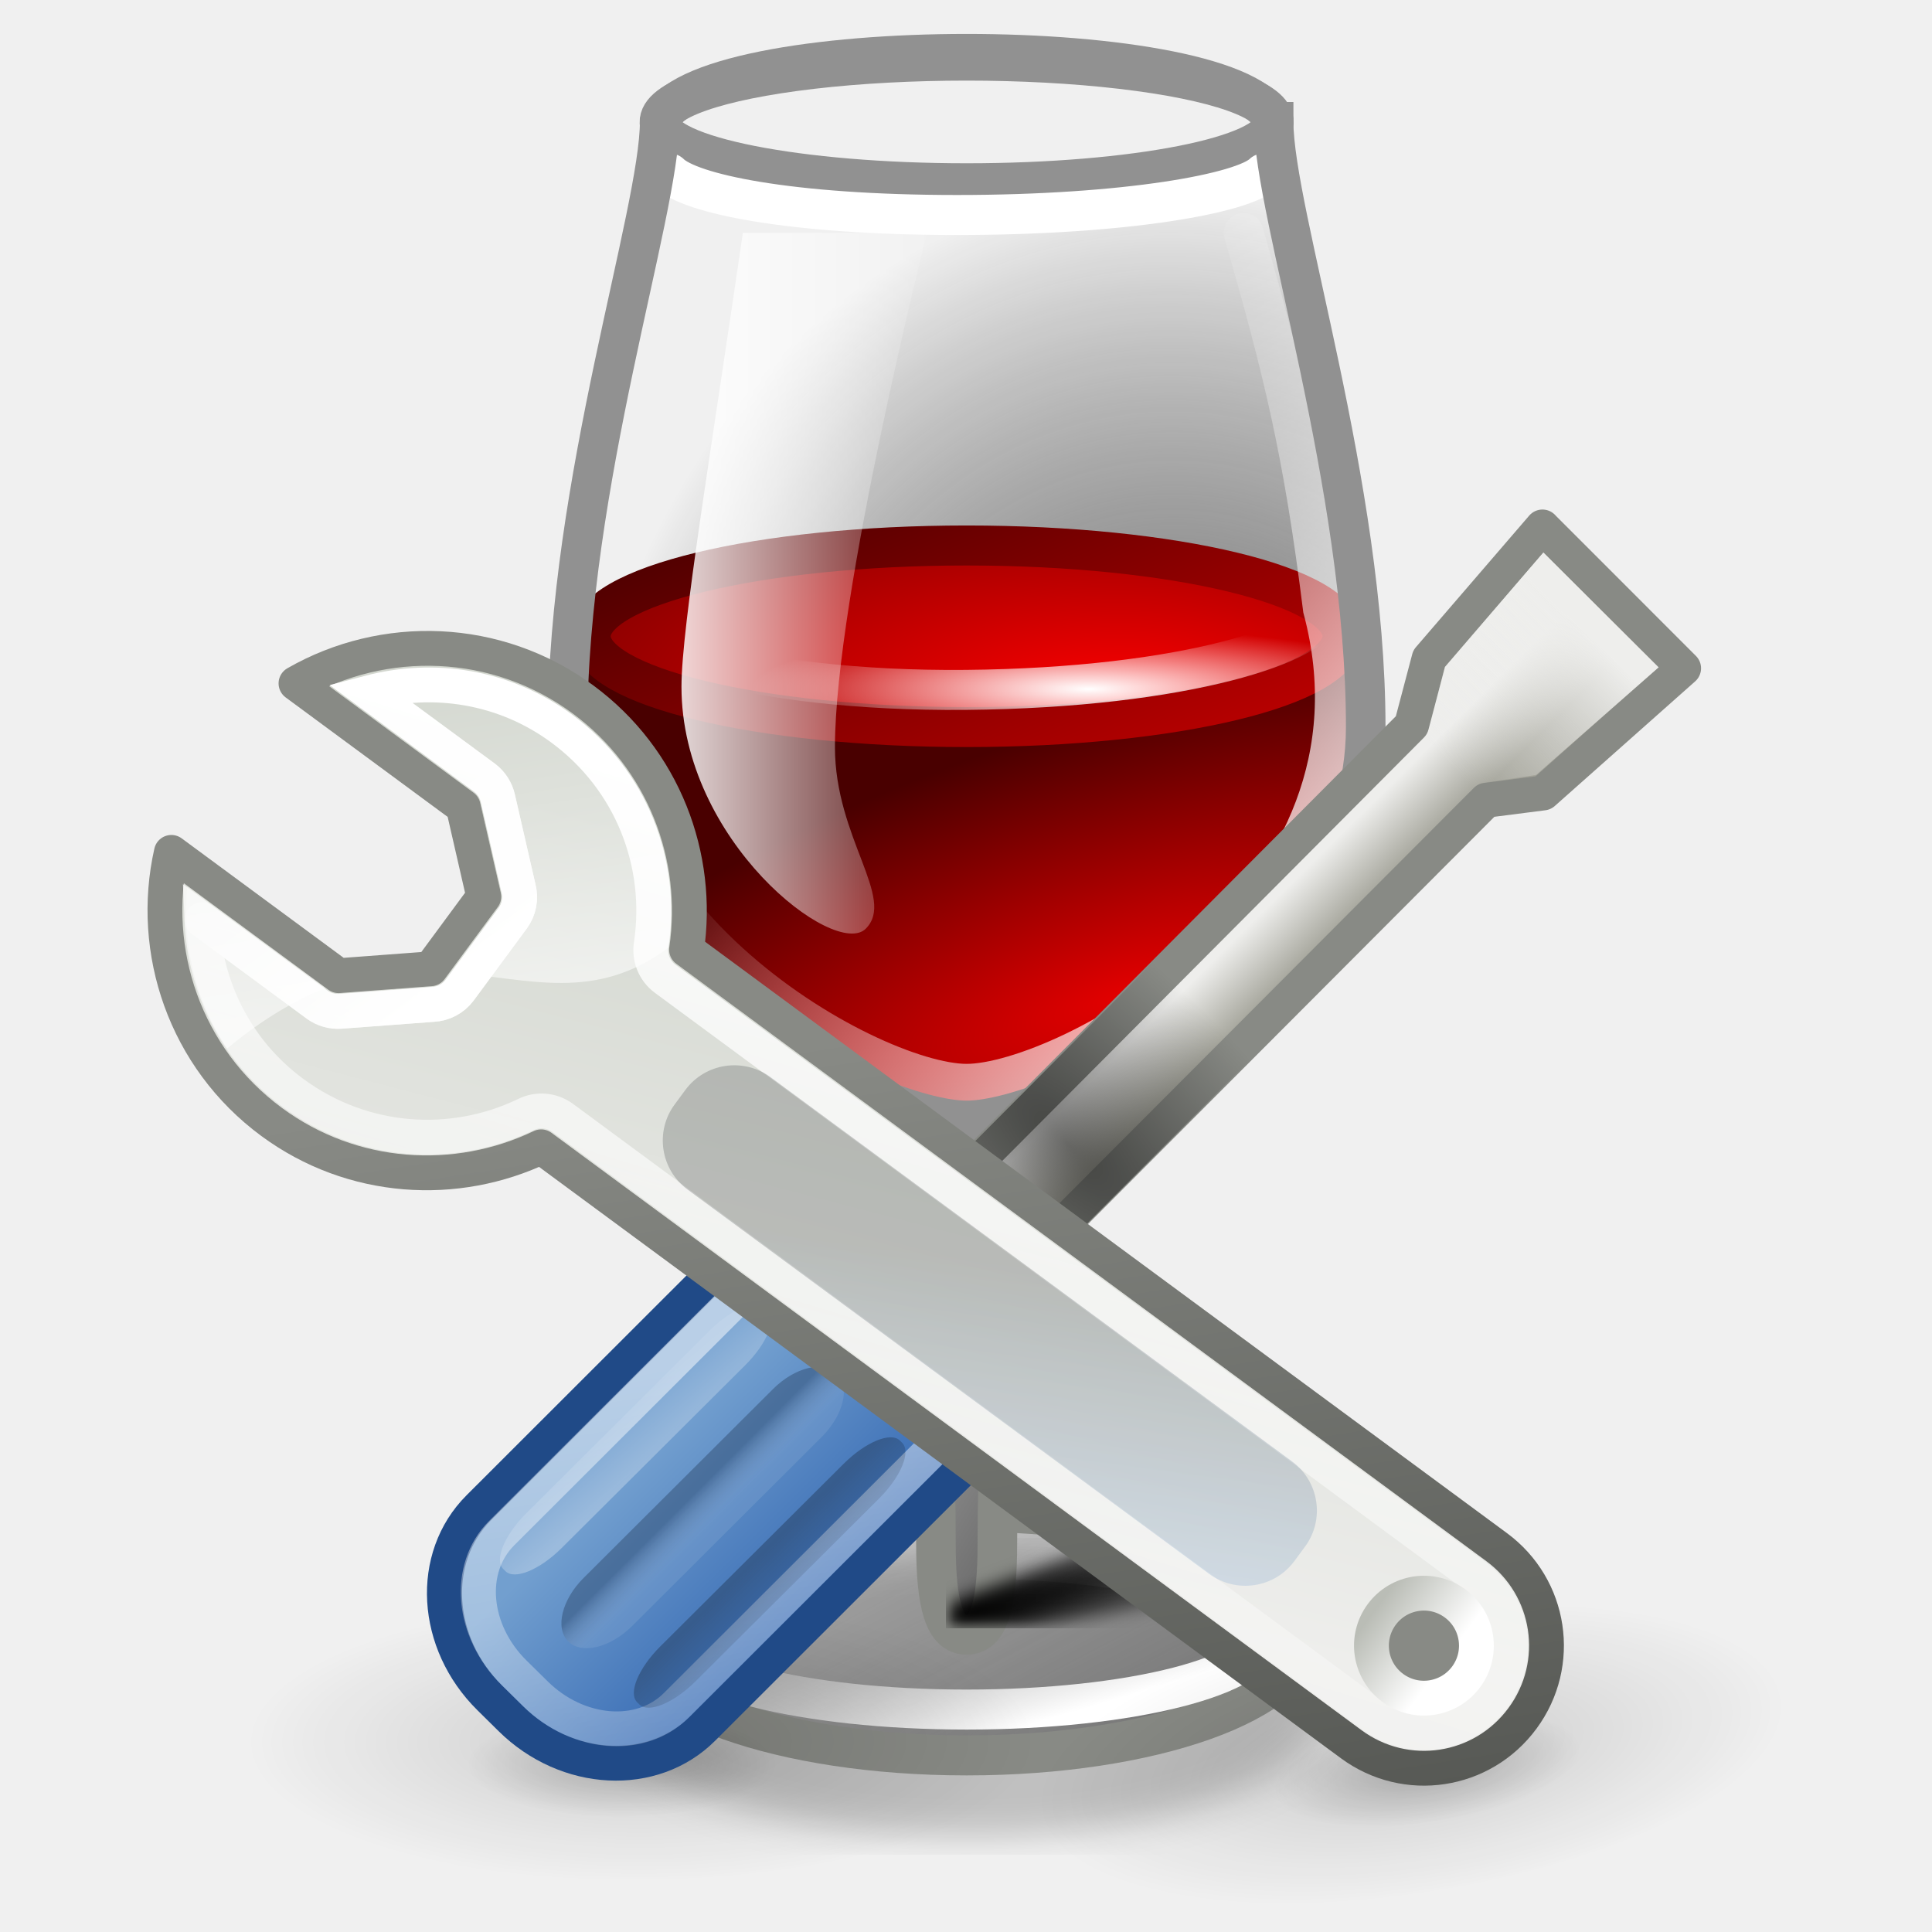
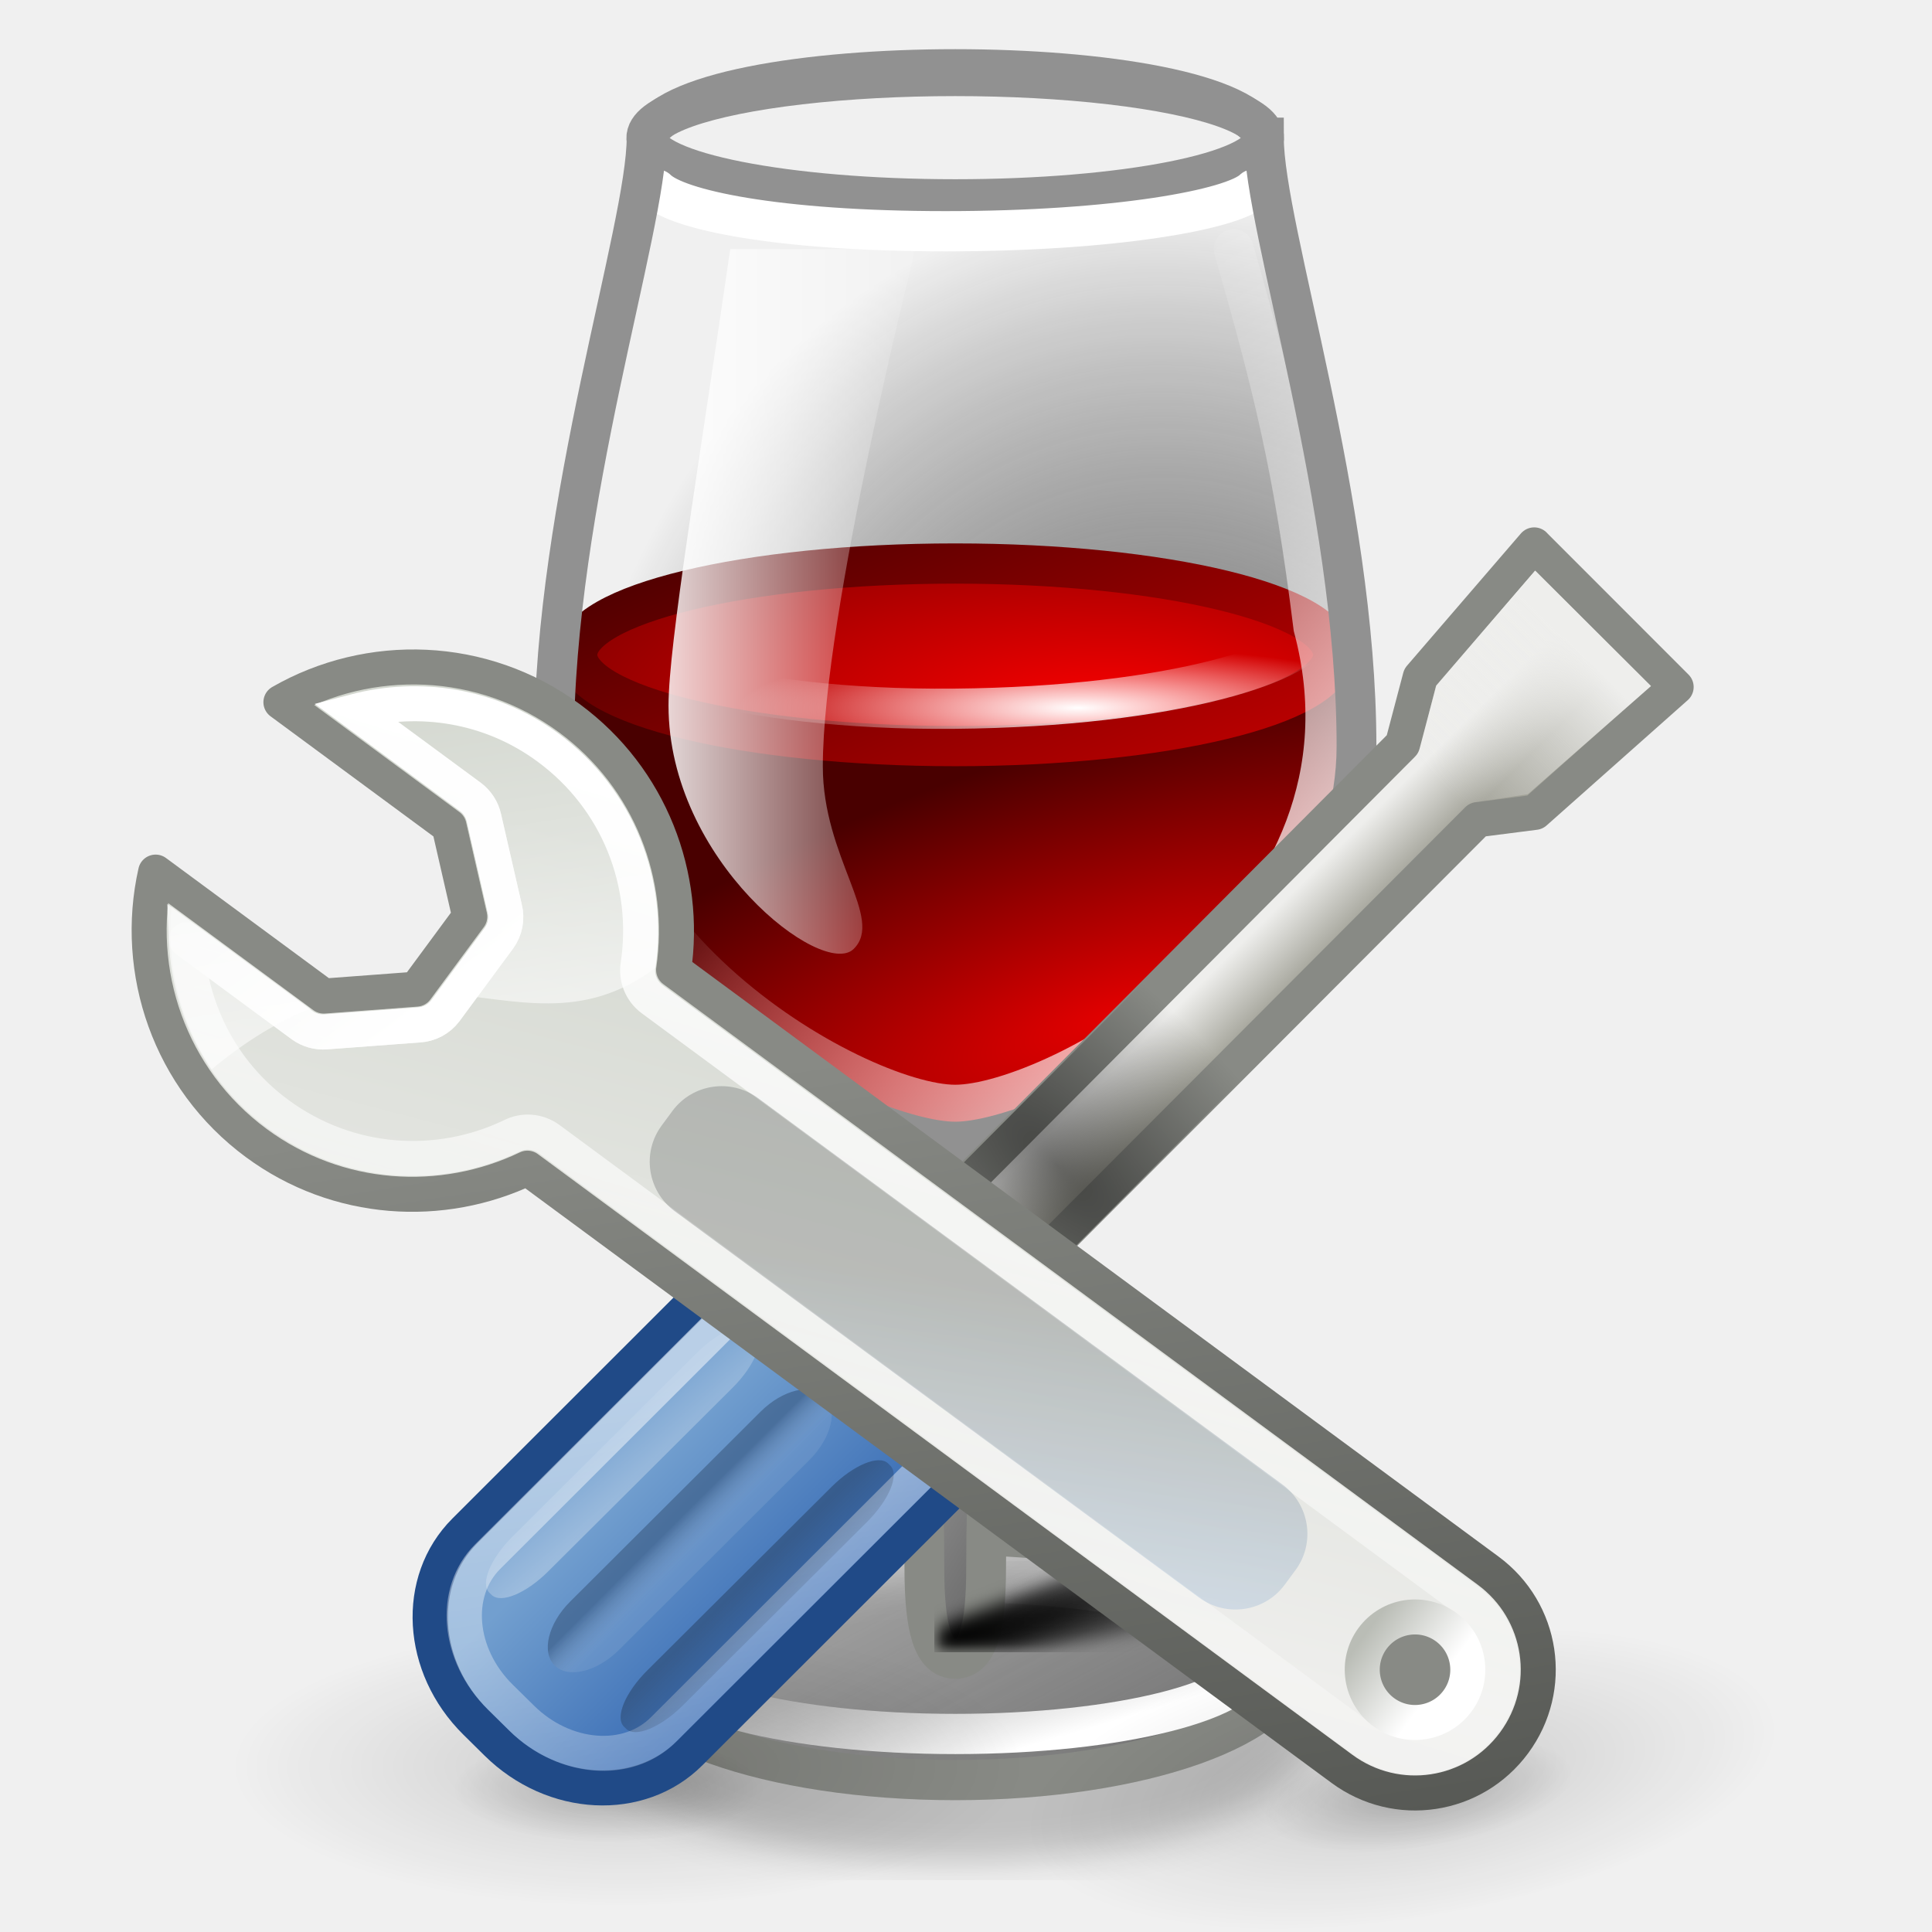
- <svg xmlns="http://www.w3.org/2000/svg" xmlns:xlink="http://www.w3.org/1999/xlink" width="64" height="64" id="svg4675" version="1.1" viewBox="0 0 64 64">
+ <svg xmlns="http://www.w3.org/2000/svg" xmlns:xlink="http://www.w3.org/1999/xlink" width="512" height="512" id="svg4675" version="1.1" viewBox="0 0 512 512">
  <defs id="defs4677">
    <radialGradient xlink:href="#radialGradient4331" id="radialGradient3297" gradientUnits="userSpaceOnUse" gradientTransform="matrix(0.6310473,0,0,0.1562595,7.399377,23.91998)" cx="37.375" cy="33.188" r="14.625" />
    <radialGradient id="radialGradient4331" gradientUnits="userSpaceOnUse" cy="33.188" cx="37.375" gradientTransform="matrix(0.6310473,0,0,0.1562595,7.399377,23.91998)" r="14.625">
      <stop id="stop4335-5" stop-color="#000" offset="0" />
      <stop id="stop4337-6" stop-color="#000" stop-opacity="0" offset="1" />
    </radialGradient>
    <filter style="color-interpolation-filters:sRGB" id="filter3436-1" width="1.158" y="-0.14" x="-0.079" height="1.28">
      <feGaussianBlur id="feGaussianBlur3438-1" stdDeviation="0.319" />
    </filter>
    <radialGradient xlink:href="#radialGradient4324" id="radialGradient3299" gradientUnits="userSpaceOnUse" gradientTransform="matrix(2.38666,-0.117642,0.1489799,2.937386,-31.57254,-30.34984)" cx="27.5" cy="22.614" r="6.5" />
    <radialGradient id="radialGradient4324" gradientUnits="userSpaceOnUse" cy="22.614" cx="27.5" gradientTransform="matrix(2.38666,-0.117642,0.1489799,2.937386,-31.57254,-30.34984)" r="6.5">
      <stop id="stop3348-9" stop-color="#737373" offset="0" />
      <stop id="stop3350-8" stop-color="#000" stop-opacity="0" offset="1" />
    </radialGradient>
    <linearGradient xlink:href="#linearGradient4320" id="linearGradient3301" gradientUnits="userSpaceOnUse" gradientTransform="matrix(1.92277,0,0,1.409719,-12.2237,34.92205)" x1="29.455" y1="19.122" x2="20.176" y2="6.103" />
    <linearGradient id="linearGradient4320" y2="6.103" gradientUnits="userSpaceOnUse" x2="20.176" gradientTransform="matrix(1.92277,0,0,1.409719,-12.2237,34.92205)" y1="19.122" x1="29.455">
      <stop id="stop3230-8" stop-color="#373737" offset="0" />
      <stop id="stop3232-1" stop-color="#373737" stop-opacity="0" offset="1" />
    </linearGradient>
    <linearGradient xlink:href="#linearGradient3198" id="linearGradient3303" gradientUnits="userSpaceOnUse" gradientTransform="matrix(1.92277,0,0,1.409719,-12.2237,34.90149)" x1="25.269" y1="12.038" x2="24.16" y2="9.352" />
    <linearGradient id="linearGradient3198">
      <stop id="stop3200" stop-color="#FFF" offset="0" />
      <stop id="stop3202" stop-color="#FFF" stop-opacity="0" offset="1" />
    </linearGradient>
    <linearGradient xlink:href="#linearGradient4314" id="linearGradient3305" gradientUnits="userSpaceOnUse" gradientTransform="matrix(1.551329,0,0,1.529349,-5.231894,-3.862931)" x1="29" y1="33" x2="19" y2="27" />
    <linearGradient id="linearGradient4314" y2="27" gradientUnits="userSpaceOnUse" x2="19" gradientTransform="matrix(1.551329,0,0,1.529349,-5.231894,-3.862931)" y1="33" x1="29">
      <stop id="stop3222-4" stop-color="#373737" offset="0" />
      <stop id="stop3224-4" stop-color="#FFF" offset="1" />
    </linearGradient>
    <radialGradient xlink:href="#radialGradient4311" id="radialGradient3307" gradientUnits="userSpaceOnUse" gradientTransform="matrix(1.47172,-0.4836227,0.1784028,0.5276254,-7.853782,33.12876)" cx="26.625" cy="26.577" r="12.5" />
    <radialGradient id="radialGradient4311" gradientUnits="userSpaceOnUse" cy="26.577" cx="26.625" gradientTransform="matrix(1.47172,-0.4836227,0.1784028,0.5276254,-7.853782,33.12876)" r="12.5">
      <stop id="stop3191-7" stop-color="#e40000" offset="0" />
      <stop id="stop3193-6" stop-color="#490000" offset="1" />
    </radialGradient>
    <radialGradient xlink:href="#radialGradient4306" id="radialGradient3309" gradientUnits="userSpaceOnUse" gradientTransform="matrix(1.92277,0,0,0.6978145,-12.2237,17.51874)" cx="25.017" cy="13.192" r="9.751" />
    <radialGradient id="radialGradient4306" gradientUnits="userSpaceOnUse" cy="13.192" cx="25.017" gradientTransform="matrix(1.92277,0,0,0.6978145,-12.2237,17.51874)" r="9.751">
      <stop id="stop3173-1" stop-color="#fd0000" offset="0" />
      <stop id="stop3175-7" stop-color="#6a0000" offset="1" />
    </radialGradient>
    <linearGradient xlink:href="#linearGradient4308" id="linearGradient3311" gradientUnits="userSpaceOnUse" gradientTransform="matrix(1.92277,0,0,1.409719,-12.2237,9.687788)" x1="27.217" y1="15.984" x2="22.036" y2="7.135" />
    <linearGradient id="linearGradient4308" y2="7.135" gradientUnits="userSpaceOnUse" x2="22.036" gradientTransform="matrix(1.92277,0,0,1.409719,-12.2237,9.687788)" y1="15.984" x1="27.217">
      <stop id="stop4404-9" stop-color="#e80000" offset="0" />
      <stop id="stop4406-6" stop-color="#490000" offset="1" />
    </linearGradient>
    <linearGradient xlink:href="#linearGradient3198" id="linearGradient3313" gradientUnits="userSpaceOnUse" gradientTransform="matrix(1.543956,0,0,1.542822,-5.002754,-3.785278)" x1="30.376" y1="25.27" x2="22" y2="19" />
    <linearGradient xlink:href="#linearGradient3198" id="linearGradient3315" gradientUnits="userSpaceOnUse" gradientTransform="matrix(1.551329,0,0,1.529349,-3.904902,-4.881536)" x1="17.605" y1="18.312" x2="23" y2="18.312" />
    <radialGradient xlink:href="#radialGradient4296" id="radialGradient3317" gradientUnits="userSpaceOnUse" gradientTransform="matrix(1.551329,0,0,0.2811779,7.159717,22.53952)" cx="18" cy="14.19" r="5.505" />
    <radialGradient id="radialGradient4296" gradientUnits="userSpaceOnUse" cy="14.19" cx="18" gradientTransform="matrix(1.551329,0,0,0.2811779,7.159717,22.53952)" r="5.505">
      <stop id="stop3454-1" stop-color="#FFF" offset="0" />
      <stop id="stop3456-7" stop-color="#FFF" stop-opacity="0" offset="1" />
    </radialGradient>
    <linearGradient xlink:href="#linearGradient3575" id="linearGradient3319" gradientUnits="userSpaceOnUse" gradientTransform="translate(-8,15.96763)" x1="16" y1="27.5" x2="20.5" y2="25.5" />
    <linearGradient id="linearGradient3575" y2="25.5" gradientUnits="userSpaceOnUse" x2="20.5" gradientTransform="translate(-8,15.96763)" y1="27.5" x1="16">
      <stop id="stop3375" stop-color="#000" offset="0" />
      <stop id="stop3377" stop-color="#373737" stop-opacity="0" offset="1" />
    </linearGradient>
    <linearGradient xlink:href="#linearGradient3577" id="linearGradient3321" gradientUnits="userSpaceOnUse" gradientTransform="translate(-8,15.96763)" x1="16" y1="27" x2="21.5" y2="27" />
    <linearGradient id="linearGradient3577" y2="27" gradientUnits="userSpaceOnUse" x2="21.5" gradientTransform="translate(-8,15.96763)" y1="27" x1="16">
      <stop id="stop3444" stop-color="#000" offset="0" />
      <stop id="stop3446" stop-color="#000" stop-opacity="0" offset="1" />
    </linearGradient>
    <filter style="color-interpolation-filters:sRGB" id="filter3391-5" width="1.134" y="-0.168" x="-0.067" height="1.336">
      <feGaussianBlur id="feGaussianBlur3393-9" stdDeviation="0.14" />
    </filter>
    <radialGradient xlink:href="#linearGradient6221" id="radialGradient3323" gradientUnits="userSpaceOnUse" gradientTransform="matrix(0.784229,-0.00180279,6.448206e-4,0.2805087,6.52502,43.48967)" cx="21.96" cy="34.498" r="12.728" />
    <linearGradient id="linearGradient6221">
      <stop id="stop6223" stop-color="#000" offset="0" />
      <stop id="stop6225" stop-color="#000" stop-opacity="0" offset="1" />
    </linearGradient>
    <linearGradient xlink:href="#linearGradient4431" id="linearGradient3325" gradientUnits="userSpaceOnUse" gradientTransform="matrix(0.8889018,-0.00204338,0.00202984,0.8830114,13.40424,16.59801)" x1="24.518" y1="22.429" x2="25.911" y2="23.831" />
    <linearGradient id="linearGradient4431" y2="23.831" gradientUnits="userSpaceOnUse" x2="25.911" gradientTransform="matrix(0.8889018,-0.00204338,0.00202984,0.8830114,13.40424,16.59801)" y1="22.429" x1="24.518">
      <stop id="stop5442-8" stop-color="#eeeeec" offset="0" />
      <stop id="stop5444-3" stop-color="#a2a298" offset="1" />
    </linearGradient>
    <radialGradient xlink:href="#linearGradient6221" id="radialGradient3327" gradientUnits="userSpaceOnUse" gradientTransform="matrix(0.3068715,-7.0540619e-4,2.4350231e-4,0.105925,16.5478,50.05725)" cx="21.96" cy="34.498" r="12.728" />
    <linearGradient xlink:href="#linearGradient4458" id="linearGradient3329" gradientUnits="userSpaceOnUse" gradientTransform="matrix(0.7252643,0,0,0.8913576,57.09797,-22.01102)" x1="-10.695" y1="41.106" x2="-1.049" y2="41.138" />
    <linearGradient id="linearGradient4458" y2="41.138" gradientUnits="userSpaceOnUse" x2="-1.049" gradientTransform="matrix(0.7252643,0,0,0.8913576,57.09797,-22.01102)" y1="41.106" x1="-10.695">
      <stop id="stop5212-8" stop-color="#729fcf" offset="0" />
      <stop id="stop5214-9" stop-color="#295ead" offset="1" />
    </linearGradient>
    <linearGradient xlink:href="#linearGradient4455" id="linearGradient3331" gradientUnits="userSpaceOnUse" gradientTransform="matrix(0.8830132,0,0,0.8830137,2.633594,-17.3692)" x1="53.589" y1="32.857" x2="69.976" y2="44.96" />
    <linearGradient id="linearGradient4455" y2="44.96" gradientUnits="userSpaceOnUse" x2="69.976" gradientTransform="matrix(0.8830132,0,0,0.8830137,2.633594,-17.3692)" y1="32.857" x1="53.589">
      <stop id="stop5445-4" stop-color="#FFF" offset="0" />
      <stop id="stop5447-3" stop-color="#FFF" stop-opacity="0" offset="1" />
    </linearGradient>
    <linearGradient xlink:href="#linearGradient4452" id="linearGradient3333" gradientUnits="userSpaceOnUse" gradientTransform="matrix(0.5137224,0,0,0.5993429,53.42113,-8.094337)" x1="-6.979" y1="37.127" x2="-9.904" y2="36.848" />
    <linearGradient id="linearGradient4452" y2="36.848" gradientUnits="userSpaceOnUse" x2="-9.904" gradientTransform="matrix(0.5137224,0,0,0.5993429,53.42113,-8.094337)" y1="37.127" x1="-6.979">
      <stop id="stop2810-3" stop-color="#FFF" offset="0" />
      <stop id="stop2812-8" stop-color="#FFF" stop-opacity="0.294" offset="1" />
    </linearGradient>
    <linearGradient xlink:href="#linearGradient4449" id="linearGradient3335" gradientUnits="userSpaceOnUse" gradientTransform="matrix(0.4316126,0,0,0.5993413,54.76811,-8.121672)" x1="-8.938" y1="40.375" x2="-7" y2="40.375" />
    <linearGradient id="linearGradient4449" y2="40.375" gradientUnits="userSpaceOnUse" x2="-7" gradientTransform="matrix(0.4316126,0,0,0.5993413,54.76811,-8.121672)" y1="40.375" x1="-8.938">
      <stop id="stop5222-0" stop-color="#0c1d35" offset="0" />
      <stop id="stop5224-4" stop-color="#FFF" stop-opacity="0.294" offset="1" />
    </linearGradient>
    <linearGradient xlink:href="#linearGradient4446" id="linearGradient3337" gradientUnits="userSpaceOnUse" gradientTransform="matrix(0.8830137,0,0,0.8830136,2.609253,-17.37137)" x1="57.349" y1="37.497" x2="59.35" y2="37.506" />
    <linearGradient id="linearGradient4446" y2="37.506" gradientUnits="userSpaceOnUse" x2="59.35" gradientTransform="matrix(0.8830137,0,0,0.8830136,2.609253,-17.37137)" y1="37.497" x1="57.349">
      <stop id="stop5404-8" stop-color="#000" offset="0" />
      <stop id="stop5406-8" stop-color="#000" stop-opacity="0" offset="1" />
    </linearGradient>
    <linearGradient xlink:href="#linearGradient4421" id="linearGradient3339" gradientUnits="userSpaceOnUse" gradientTransform="matrix(0.6258185,0.6229478,-0.6229478,0.6258185,14.16512,-10.426)" x1="54.5" y1="1.734" x2="54.5" y2="7.193" />
    <linearGradient id="linearGradient4421" y2="7.193" gradientUnits="userSpaceOnUse" x2="54.5" gradientTransform="matrix(0.6258185,0.6229478,-0.6229478,0.6258185,14.16512,-10.426)" y1="1.734" x1="54.5">
      <stop id="stop6426-7" stop-color="#eeeeec" offset="0" />
      <stop id="stop6428-7" stop-color="#eeeeec" stop-opacity="0" offset="1" />
    </linearGradient>
    <radialGradient xlink:href="#radialGradient4206" id="radialGradient3341" gradientUnits="userSpaceOnUse" gradientTransform="matrix(0.6603331,-0.663376,1.643299,1.635762,-21.8778,13.97832)" cx="24.326" cy="24.578" r="5.141" />
    <radialGradient id="radialGradient4206" gradientUnits="userSpaceOnUse" cy="24.578" cx="24.326" gradientTransform="matrix(0.6603331,-0.663376,1.643299,1.635762,-21.8778,13.97832)" r="5.141">
      <stop id="stop7000-4" stop-color="#000" offset="0" />
      <stop id="stop7002-3" stop-color="#000" stop-opacity="0" offset="1" />
    </radialGradient>
    <radialGradient xlink:href="#linearGradient6221" id="radialGradient3343" gradientUnits="userSpaceOnUse" gradientTransform="matrix(0.7426746,-0.1122264,0.04196659,0.2777202,25.48098,46.33898)" cx="21.96" cy="34.498" r="12.728" />
    <radialGradient xlink:href="#linearGradient6221" id="radialGradient3345" gradientUnits="userSpaceOnUse" gradientTransform="matrix(0.3038208,-0.04591068,0.01584731,0.104872,36.42432,51.22185)" cx="21.96" cy="34.498" r="12.728" />
    <linearGradient xlink:href="#linearGradient4473" id="linearGradient3347" gradientUnits="userSpaceOnUse" gradientTransform="matrix(0.5247628,-0.7115893,0.7115893,0.5247628,-36.66518,94.80832)" x1="101.75" y1="16.75" x2="84.875" y2="23.5" />
    <linearGradient id="linearGradient4473" y2="23.5" gradientUnits="userSpaceOnUse" x2="84.875" gradientTransform="matrix(0.5247628,-0.7115893,0.7115893,0.5247628,-36.66518,94.80832)" y1="16.75" x1="101.75">
      <stop id="stop6547-3" stop-color="#d3d7cf" offset="0" />
      <stop id="stop6549-0" stop-color="#eeeeec" offset="1" />
    </linearGradient>
    <linearGradient xlink:href="#linearGradient4475" id="linearGradient3349" gradientUnits="userSpaceOnUse" gradientTransform="matrix(0.5247628,-0.7115893,0.7115893,0.5247628,-36.66518,94.80832)" x1="101.76" y1="23.366" x2="84.311" y2="40.944" />
    <linearGradient id="linearGradient4475" y2="40.944" gradientUnits="userSpaceOnUse" x2="84.311" gradientTransform="matrix(0.5247628,-0.7115893,0.7115893,0.5247628,-36.66518,94.80832)" y1="23.366" x1="101.76">
      <stop id="stop6709" stop-color="#888a85" offset="0" />
      <stop id="stop6711" stop-color="#555753" offset="1" />
    </linearGradient>
    <linearGradient xlink:href="#linearGradient4470" id="linearGradient3351" gradientUnits="userSpaceOnUse" gradientTransform="matrix(0.5247628,-0.7115893,0.7115893,0.5247628,-36.66518,94.80832)" x1="99.686" y1="7.614" x2="75.04" y2="16.261" />
    <linearGradient id="linearGradient4470" y2="16.261" gradientUnits="userSpaceOnUse" x2="75.04" gradientTransform="matrix(0.5247628,-0.7115893,0.7115893,0.5247628,-36.66518,94.80832)" y1="7.614" x1="99.686">
      <stop id="stop6793-2" stop-color="#FFF" offset="0" />
      <stop id="stop6795-5" stop-color="#FFF" stop-opacity="0" offset="1" />
    </linearGradient>
    <linearGradient xlink:href="#linearGradient4467" id="linearGradient3353" gradientUnits="userSpaceOnUse" gradientTransform="matrix(0.5247628,-0.7115893,0.7115893,0.5247628,-36.01464,95.28807)" x1="94" y1="43.241" x2="94" y2="40.766" />
    <linearGradient id="linearGradient4467" y2="40.766" gradientUnits="userSpaceOnUse" x2="94" gradientTransform="matrix(0.5247628,-0.7115893,0.7115893,0.5247628,-36.01464,95.28807)" y1="43.241" x1="94">
      <stop id="stop6527-0" stop-color="#FFF" offset="0" />
      <stop id="stop6529-5" stop-color="#babdb6" offset="1" />
    </linearGradient>
    <linearGradient xlink:href="#linearGradient4464" id="linearGradient3355" gradientUnits="userSpaceOnUse" gradientTransform="matrix(0.8825869,0,0,0.9966229,-7.913453,11.77572)" x1="-5.761" y1="40.213" x2="-12.692" y2="44.515" />
    <linearGradient id="linearGradient4464" y2="44.515" gradientUnits="userSpaceOnUse" x2="-12.692" gradientTransform="matrix(0.8825869,0,0,0.9966229,-7.913453,11.77572)" y1="40.213" x1="-5.761">
      <stop id="stop5439-4" stop-color="#2e3436" offset="0" />
      <stop id="stop5441-6" stop-color="#729fcf" offset="1" />
    </linearGradient>
    <linearGradient xlink:href="#linearGradient4407" id="linearGradient3357" gradientUnits="userSpaceOnUse" gradientTransform="matrix(0.5247628,-0.7115893,0.7115893,0.5247628,-37.67152,94.0662)" x1="93.686" y1="11.615" x2="96.311" y2="3.24" />
    <linearGradient id="linearGradient4407" y2="3.24" gradientUnits="userSpaceOnUse" x2="96.311" gradientTransform="matrix(0.5247628,-0.7115893,0.7115893,0.5247628,-37.67152,94.0662)" y1="11.615" x1="93.686">
      <stop id="stop6578" stop-color="#FFF" offset="0" />
      <stop id="stop6580" stop-color="#FFF" stop-opacity="0" offset="1" />
    </linearGradient>
    <linearGradient xlink:href="#linearGradient4412" id="linearGradient3359" gradientUnits="userSpaceOnUse" gradientTransform="matrix(0.8742327,-0.1321062,0.1321062,0.8742327,2.719712,21.33918)" x1="19.5" y1="17.751" x2="19.5" y2="7.809" />
    <linearGradient id="linearGradient4412" y2="7.809" gradientUnits="userSpaceOnUse" x2="19.5" gradientTransform="matrix(0.8742327,-0.1321062,0.1321062,0.8742327,2.719712,21.33918)" y1="17.751" x1="19.5">
      <stop id="stop6698" stop-color="#FFF" offset="0" />
      <stop id="stop6700" stop-color="#FFF" stop-opacity="0" offset="1" />
    </linearGradient>
  </defs>
-   <g id="layer1">
-     <g id="g3226" transform="matrix(1.310943,0,0,1.310943,-9.929864,-11.95202)">
+   <g id="layer1" transform="translate(0,448)">
+     <g id="g3226" transform="matrix(10.5449,0,0,10.5449,-84.29725,-540.1481)">
      <path d="m 40.214,29.106 a 9.229,2.285 0 0 1 -18.458,0 9.229,2.285 0 1 1 18.458,0 z" id="path3228" style="opacity:0.07;fill:url(#radialGradient3297)" />
      <path stroke-miterlimit="0" transform="matrix(1.92277,0,0,1.409719,-12.2237,36.47195)" d="m 27.438,11 a 4.438,2.184 0 1 1 -8.875,0 4.438,2.184 0 1 1 8.875,0 z" style="opacity:0.2;fill:#000000;stroke:#000000;stroke-width:0.614;stroke-linecap:round;stroke-linejoin:round;stroke-miterlimit:0;stroke-dasharray:none;filter:url(#filter3436-1)" id="path3230" />
      <path d="m 39.757,12.195 c -0.776,-1.529 -14.738,-1.529 -15.513,0 0,2.294 -2.327,9.176 -2.327,15.293 0,6.117 7.757,9.941 10.084,9.941 2.327,0 10.084,-3.823 10.084,-9.941 0,-6.117 -2.327,-12.999 -2.327,-15.293 z" id="path3232" style="fill:url(#radialGradient3299);fill-rule:evenodd" />
      <path stroke-miterlimit="0" d="m 39.757,12.216 a 7.757,1.55 0 0 1 -15.513,0 7.757,1.55 0 1 1 15.513,0 z" style="fill:none;stroke:#919191;stroke-width:1.011;stroke-linecap:round;stroke-linejoin:round;stroke-miterlimit:0;stroke-dasharray:none" id="path3234" />
      <path stroke-miterlimit="0" d="m 40.532,50.429 a 8.533,3.079 0 0 1 -17.065,0 8.533,3.079 0 1 1 17.065,0 z" style="fill:url(#linearGradient3301);stroke:#888a85;stroke-width:1.011;stroke-linecap:round;stroke-linejoin:round;stroke-miterlimit:0;stroke-dasharray:none" id="path3237" />
      <path stroke-miterlimit="0" d="m 39.5,50.408 a 7.5,1.908 0 1 1 -15,0 7.5,1.908 0 1 1 15,0 z" style="fill:none;stroke:url(#linearGradient3303);stroke-width:1.011;stroke-linecap:round;stroke-linejoin:round;stroke-miterlimit:0;stroke-dasharray:none" id="path3239" />
      <path d="m 28.122,35.9 c 1.551,1.529 3.103,3.823 3.103,12.235 0,1.529 0.21,2.294 0.776,2.294 0.566,0 0.776,-0.765 0.776,-2.294 0,-8.411 1.551,-10.705 3.103,-12.235" id="path3241" style="fill:url(#linearGradient3305);fill-rule:evenodd;stroke:#888a85;stroke-width:1px;stroke-linecap:round;stroke-linejoin:miter" />
      <path d="m 22,25 c 0,9 7.673,12.429 10,12.429 C 34.327,37.429 42,34 42,25" id="path3243" style="fill:url(#radialGradient3307);fill-rule:evenodd" />
      <path stroke-miterlimit="0" d="m 41.5,25.195 a 9.5,2.294 0 0 1 -19,0 9.5,2.294 0 1 1 19,0 z" style="fill:url(#radialGradient3309);stroke:url(#linearGradient3311);stroke-width:1.011;stroke-linecap:round;stroke-linejoin:round;stroke-miterlimit:0;stroke-dasharray:none" id="path3245" />
      <path d="m 23,25.5 c -1.5,6.5 6.5,11 9,11 2.5,0 11,-4.5 9,-12 -0.5,-4 -1,-6 -2,-9.5" id="path3247" style="fill:none;stroke:url(#linearGradient3313);stroke-width:1px;stroke-linecap:round;stroke-linejoin:miter" />
      <path d="M 26.346,15 31,15 c 0,0 -2.327,9.176 -2.327,12.999 0,2.294 1.551,3.823 0.776,4.588 -0.776,0.765 -4.654,-2.218 -4.654,-6.117 0,-1.529 0.776,-6.117 1.551,-11.47 z" id="path3249" style="fill:url(#linearGradient3315);fill-rule:evenodd" />
      <path stroke-miterlimit="0" d="M 39.5,13.5 C 39,14 36.038,14.55 31.757,14.55 27.475,14.55 25,14 24.5,13.5" id="path3251" style="fill:none;stroke:#ffffff;stroke-width:1.011;stroke-linecap:round;stroke-linejoin:round;stroke-miterlimit:0" />
      <path stroke-miterlimit="0" d="m 41,24.5 c 0,0.856 -3.5,2 -9.019,2.05 -5.519,0.05 -8.981,-1.194 -8.981,-2.05" id="path3253" style="fill:none;stroke:url(#radialGradient3317);stroke-width:1.011;stroke-linecap:round;stroke-linejoin:round;stroke-miterlimit:0" />
      <path d="m 30,38 c 0,0 0.5,1 2,0.959 1.5,-0.041 2,-0.959 2,-0.959" id="path3255" style="opacity:0.35;fill:none;stroke:#000000;stroke-width:1px;stroke-linecap:round;stroke-linejoin:round" />
      <path transform="matrix(1.551329,0,0,1.529349,19.58937,-16.47718)" d="m 8,43.468 2.5,-1 2.469,0.125 -4.969,0.875 z" id="path3257" style="fill:url(#linearGradient3319);fill-rule:evenodd;stroke:url(#linearGradient3321);stroke-width:0.649px;stroke-linecap:round;stroke-linejoin:round;filter:url(#filter3391-5)" />
      <path d="m 39.757,12.195 c -0.776,-2.294 -14.738,-2.294 -15.513,0 0,2.294 -2.327,9.176 -2.327,15.293 0,6.117 7.757,9.941 10.084,9.941 2.327,0 10.084,-3.823 10.084,-9.941 0,-6.117 -2.327,-12.999 -2.327,-15.293 z" id="path3259" style="fill:none;stroke:#919191;stroke-width:1px;stroke-linecap:round;stroke-linejoin:miter" />
      <path d="M 33.751,53.05 A 3.508,10.155 89.868 1 1 13.442,53.097 3.508,10.155 89.868 1 1 33.751,53.05 Z" id="path3261" style="opacity:0.15;fill:url(#radialGradient3323)" />
      <path stroke-miterlimit="4" d="m 46.551,22.434 -2.863,3.324 -0.445,1.685 -13.456,13.509 c -0.881,0.995 0.788,2.754 1.89,1.869 l 13.453,-13.483 1.439,-0.184 3.548,-3.15 c 0,0 -3.566,-3.568 -3.566,-3.568 z" style="fill:url(#linearGradient3325);stroke:#888a85;stroke-width:0.883;stroke-linecap:round;stroke-linejoin:round;stroke-miterlimit:4;stroke-dasharray:none" id="path3263" />
      <path d="M 27.201,53.666 A 1.325,3.974 89.868 1 1 19.254,53.684 1.325,3.974 89.868 1 1 27.201,53.666 Z" id="path3265" style="opacity:0.2;fill:url(#radialGradient3327)" />
      <rect x="47.307" y="7.111" stroke-miterlimit="4" width="7.945" height="15.891" ry="3.231" rx="3.598" transform="matrix(0.7116069,0.7025778,-0.7073938,0.7068196,0,0)" style="fill:url(#linearGradient3329);stroke:#204a87;stroke-width:0.883;stroke-linecap:round;stroke-linejoin:round;stroke-miterlimit:4;stroke-dasharray:none" id="rect3267" />
      <rect x="48.174" y="8.075" stroke-miterlimit="4" width="6.197" height="14.093" ry="2.293" rx="2.719" transform="matrix(0.7122827,0.7018927,-0.7075312,0.7066821,0,0)" style="opacity:0.5;fill:none;stroke:url(#linearGradient3331);stroke-width:0.883;stroke-linecap:round;stroke-linejoin:round;stroke-miterlimit:4;stroke-dasharray:none" id="rect3269" />
      <rect x="48.284" y="11.085" width="1.254" height="9.371" ry="1.416" rx="0.588" transform="matrix(0.711757,0.7024258,-0.7085201,0.7056907,0,0)" id="rect3271" style="opacity:0.3;fill:url(#linearGradient3333)" />
      <rect x="50.452" y="11.057" width="1.726" height="9.59" ry="1.416" rx="1.19" transform="matrix(0.7123313,0.7018434,-0.7080349,0.7061774,0,0)" id="rect3273" style="opacity:0.3;fill:url(#linearGradient3335)" />
      <rect x="53.058" y="11.105" width="1.254" height="9.371" ry="1.416" rx="0.588" transform="matrix(0.711757,0.7024258,-0.7085201,0.7056907,0,0)" id="rect3275" style="opacity:0.25;fill:url(#linearGradient3337)" />
      <path d="m 46.574,23.08 -2.491,2.893 -0.406,1.581 c -0.021,0.074 -0.061,0.142 -0.117,0.195 l 1.252,1.285 c 0.067,-0.073 0.156,-0.121 0.253,-0.137 l 1.326,-0.198 3.096,-2.719 c -0.49,-0.489 -2.422,-2.412 -2.913,-2.901 z" id="path3277" style="fill:url(#linearGradient3339)" />
      <path d="m 36.84,33.307 -6.607,6.638 2.462,2.45 6.607,-6.638 L 36.84,33.307 Z" id="path3279" style="opacity:0.5;fill:url(#radialGradient3341)" />
      <path d="M 52.683,51.973 A 3.512,9.726 81.407 1 1 33.45,54.879 3.512,9.726 81.407 1 1 52.683,51.973 Z" id="path3281" style="opacity:0.15;fill:url(#radialGradient3343)" />
      <path d="m 47.507,53.227 a 1.326,3.979 81.407 1 1 -7.868,1.189 1.326,3.979 81.407 1 1 7.868,-1.189 z" id="path3283" style="opacity:0.2;fill:url(#radialGradient3345)" />
      <path stroke-miterlimit="4" d="m 11.905,30.656 c -0.562,2.49 0.346,5.199 2.531,6.81 2.043,1.507 4.672,1.656 6.813,0.63 l 20.47,15.096 c 1.38,1.018 3.31,0.726 4.327,-0.654 1.018,-1.38 0.726,-3.31 -0.654,-4.327 l -20.469,-15.096 c 0.348,-2.349 -0.572,-4.816 -2.615,-6.323 -2.185,-1.611 -5.041,-1.678 -7.254,-0.406 l 4.225,3.116 0.521,2.273 -1.345,1.823 -2.325,0.174 -4.225,-3.116 z" style="fill:url(#linearGradient3347);stroke:url(#linearGradient3349);stroke-width:0.88;stroke-linecap:round;stroke-linejoin:round;stroke-miterlimit:4;stroke-dasharray:none;stroke-dashoffset:0.7" id="path3285" />
      <path stroke-miterlimit="4" d="m 12.676,32.358 c 0.07,1.675 0.845,3.301 2.301,4.375 1.77,1.305 4.021,1.442 5.873,0.555 0.302,-0.155 0.666,-0.125 0.94,0.075 l 20.47,15.095 c 0.992,0.731 2.321,0.53 3.052,-0.461 0.731,-0.992 0.53,-2.321 -0.461,-3.052 l -20.469,-15.096 c -0.273,-0.202 -0.408,-0.541 -0.35,-0.876 0.301,-2.031 -0.496,-4.142 -2.266,-5.447 -1.455,-1.073 -3.238,-1.333 -4.859,-0.906 l 2.913,2.148 c 0.17,0.129 0.289,0.314 0.336,0.522 l 0.521,2.273 c 0.067,0.26 0.014,0.536 -0.143,0.753 l -1.345,1.823 c -0.161,0.215 -0.409,0.346 -0.677,0.359 l -2.325,0.174 c -0.213,0.017 -0.425,-0.042 -0.598,-0.166 l -2.913,-2.148 z" id="path3287" style="fill:none;stroke:url(#linearGradient3351);stroke-width:0.88;stroke-linecap:round;stroke-linejoin:miter;stroke-miterlimit:4;stroke-dashoffset:0.7" />
      <path stroke-miterlimit="4" d="M 44.343,49.634 A 1.326,1.326 0 0 1 42.769,51.769 1.326,1.326 0 0 1 44.343,49.634 Z" style="fill:#888a85;stroke:url(#linearGradient3353);stroke-width:0.88;stroke-linecap:round;stroke-linejoin:miter;stroke-miterlimit:4;stroke-dasharray:none;stroke-dashoffset:0.7" id="path3289" />
      <rect x="-16.739" y="41.798" width="3.53" height="19.451" ry="1.542" rx="1.537" transform="matrix(0.593828,-0.804592,0.805049,0.5932083,0,0)" id="rect3291" style="opacity:0.231;fill:url(#linearGradient3355)" />
      <path stroke-miterlimit="4" d="m 16.907,26.62 2.913,2.148 c 0.17,0.129 0.289,0.314 0.336,0.522 l 0.521,2.273 c 0.067,0.26 0.015,0.536 -0.143,0.753 l -1.345,1.823 c -0.161,0.215 -0.409,0.346 -0.677,0.359 l -2.325,0.174 c -0.213,0.017 -0.425,-0.042 -0.598,-0.166 l -2.913,-2.148" id="path3293" style="fill:none;stroke:url(#linearGradient3357);stroke-width:0.88;stroke-linecap:round;stroke-linejoin:miter;stroke-miterlimit:4;stroke-dashoffset:0.7" />
      <path d="m 17.494,26.093 c -0.515,0.079 -1.018,0.221 -1.501,0.422 l 3.554,2.621 c 0.09,0.065 0.152,0.144 0.178,0.253 l 0.538,2.266 c 0.033,0.135 0.004,0.292 -0.079,0.403 l -1.179,1.631 c 1.951,0.162 3.614,0.758 5.465,-0.63 0.323,-2.185 -0.553,-4.486 -2.455,-5.888 -1.356,-1 -2.978,-1.315 -4.522,-1.077 z m -5.188,5.423 c -0.136,1.433 0.196,2.888 1.01,4.095 0.895,-0.745 1.714,-1.22 2.481,-1.521 l -3.491,-2.574 z" id="path3295" style="opacity:0.591;fill:url(#linearGradient3359)" />
    </g>
  </g>
</svg>
